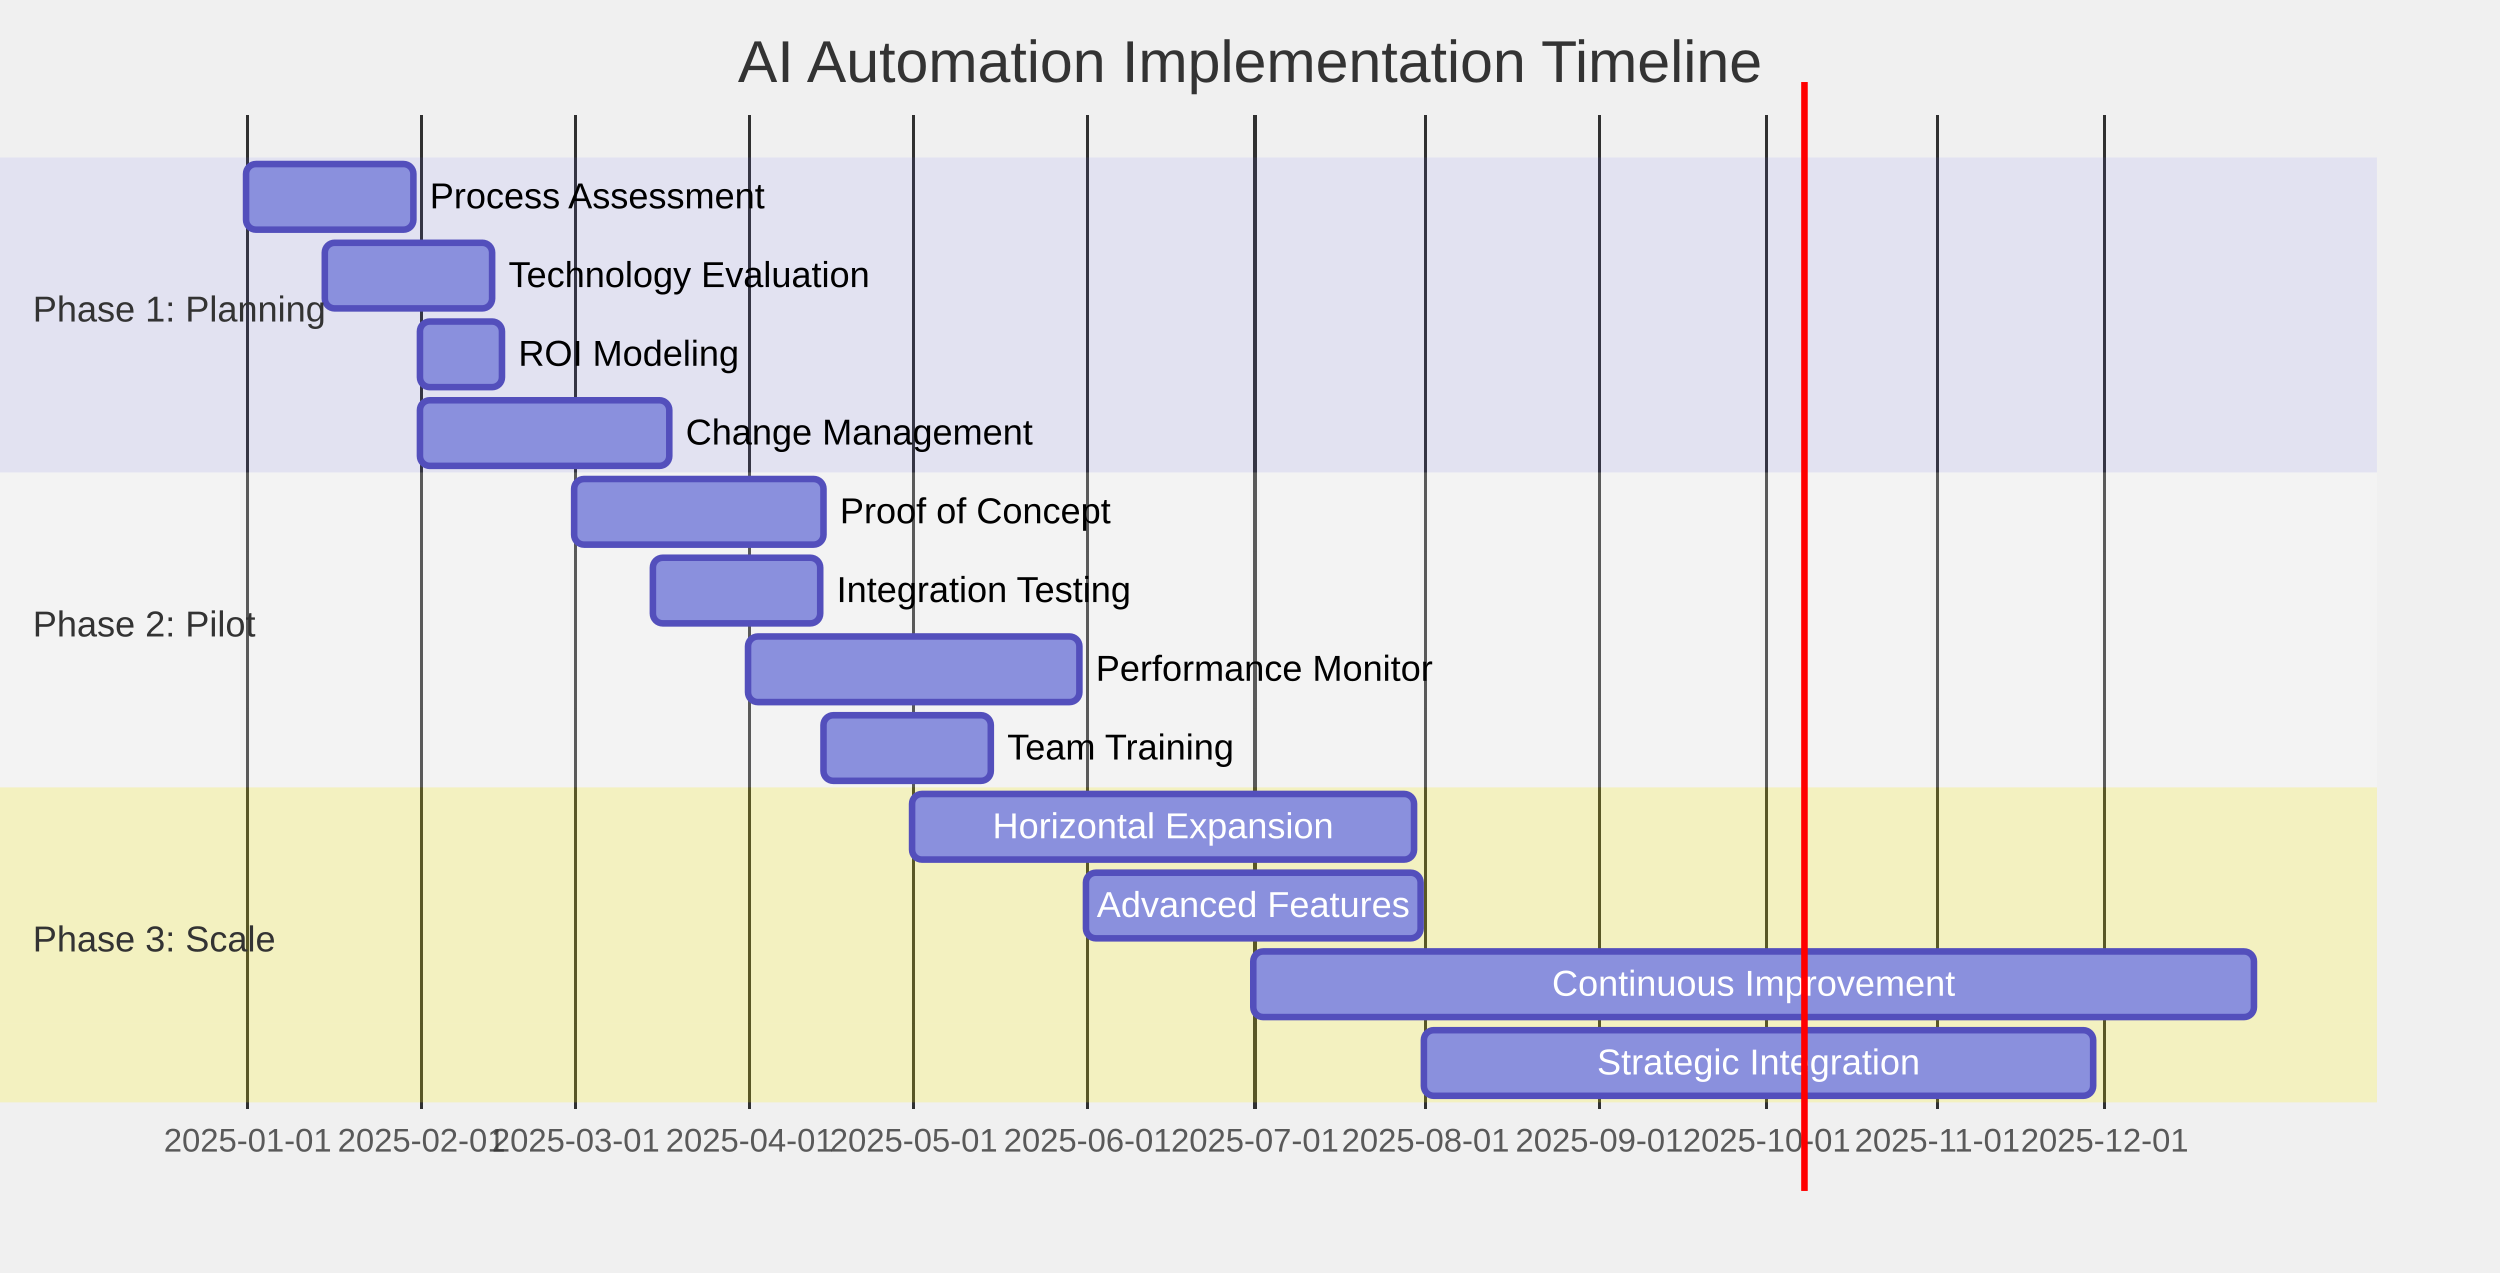
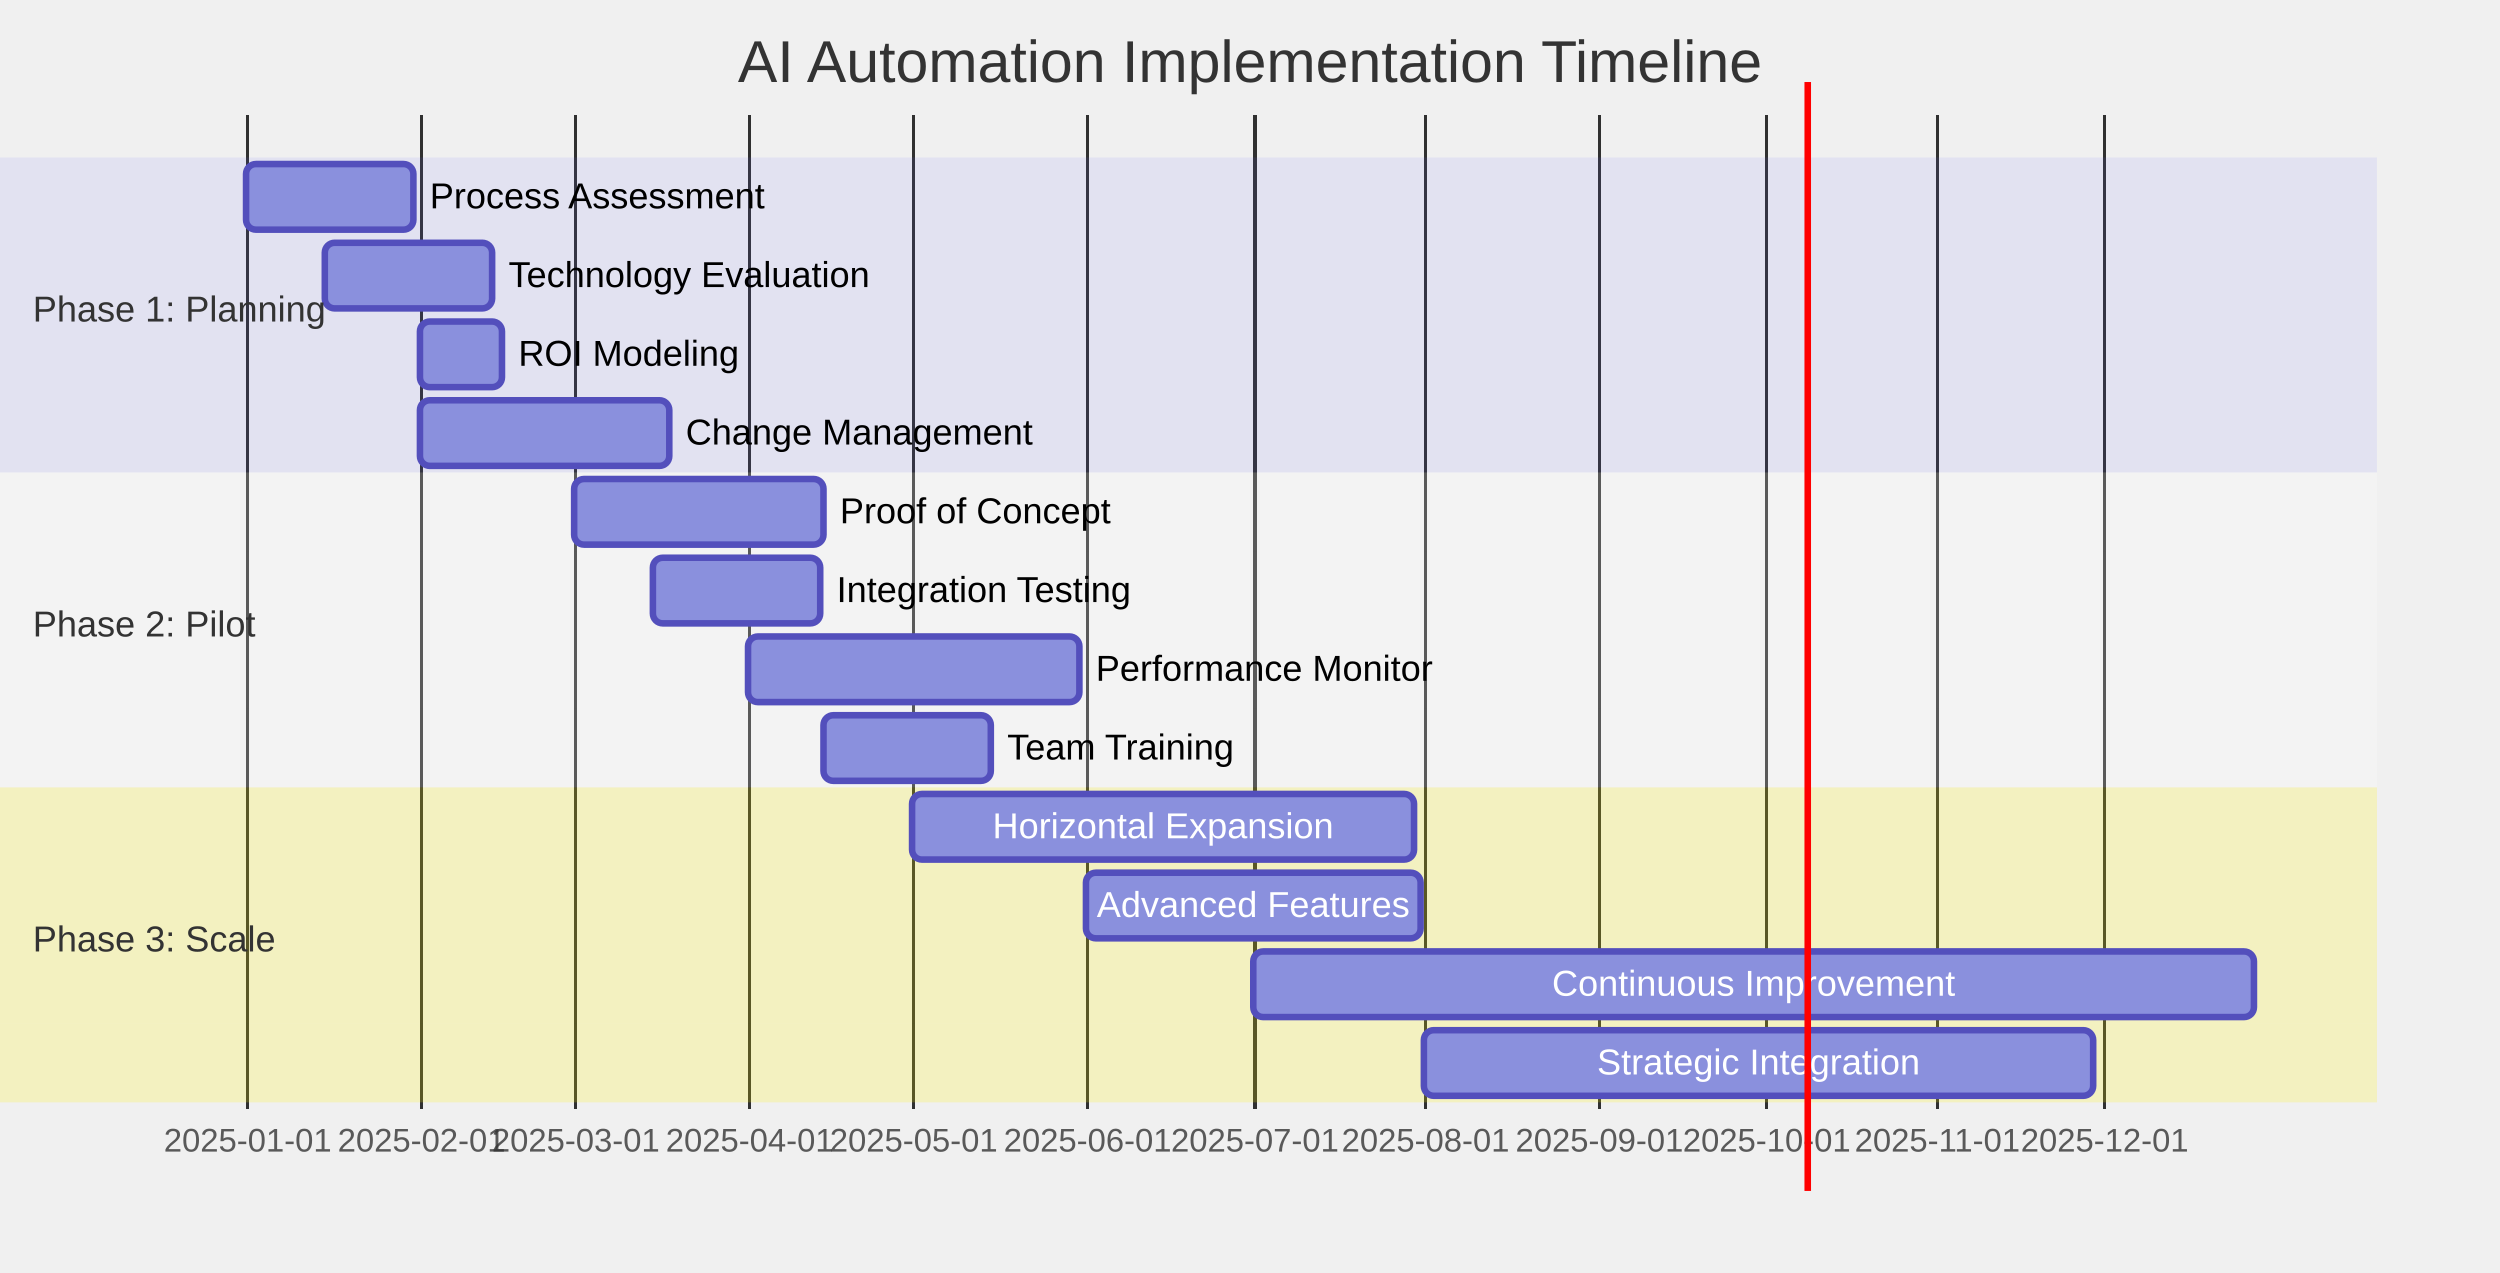
<svg xmlns="http://www.w3.org/2000/svg" aria-roledescription="gantt" role="graphics-document document" style="max-width: 762px; background-color: transparent;" viewBox="0 0 762 388" width="100%" id="my-svg">
  <style>#my-svg{font-family:"trebuchet ms",verdana,arial,sans-serif;font-size:16px;fill:#333;}#my-svg .error-icon{fill:#552222;}#my-svg .error-text{fill:#552222;stroke:#552222;}#my-svg .edge-thickness-normal{stroke-width:2px;}#my-svg .edge-thickness-thick{stroke-width:3.5px;}#my-svg .edge-pattern-solid{stroke-dasharray:0;}#my-svg .edge-pattern-dashed{stroke-dasharray:3;}#my-svg .edge-pattern-dotted{stroke-dasharray:2;}#my-svg .marker{fill:#333333;stroke:#333333;}#my-svg .marker.cross{stroke:#333333;}#my-svg svg{font-family:"trebuchet ms",verdana,arial,sans-serif;font-size:16px;}#my-svg .mermaid-main-font{font-family:var(--mermaid-font-family, "trebuchet ms", verdana, arial, sans-serif);}#my-svg .exclude-range{fill:#eeeeee;}#my-svg .section{stroke:none;opacity:0.2;}#my-svg .section0{fill:rgba(102, 102, 255, 0.49);}#my-svg .section2{fill:#fff400;}#my-svg .section1,#my-svg .section3{fill:white;opacity:0.2;}#my-svg .sectionTitle0{fill:#333;}#my-svg .sectionTitle1{fill:#333;}#my-svg .sectionTitle2{fill:#333;}#my-svg .sectionTitle3{fill:#333;}#my-svg .sectionTitle{text-anchor:start;font-family:var(--mermaid-font-family, "trebuchet ms", verdana, arial, sans-serif);}#my-svg .grid .tick{stroke:lightgrey;opacity:0.8;shape-rendering:crispEdges;}#my-svg .grid .tick text{font-family:"trebuchet ms",verdana,arial,sans-serif;fill:#333;}#my-svg .grid path{stroke-width:0;}#my-svg .today{fill:none;stroke:red;stroke-width:2px;}#my-svg .task{stroke-width:2;}#my-svg .taskText{text-anchor:middle;font-family:var(--mermaid-font-family, "trebuchet ms", verdana, arial, sans-serif);}#my-svg .taskTextOutsideRight{fill:black;text-anchor:start;font-family:var(--mermaid-font-family, "trebuchet ms", verdana, arial, sans-serif);}#my-svg .taskTextOutsideLeft{fill:black;text-anchor:end;}#my-svg .task.clickable{cursor:pointer;}#my-svg .taskText.clickable{cursor:pointer;fill:#003163!important;font-weight:bold;}#my-svg .taskTextOutsideLeft.clickable{cursor:pointer;fill:#003163!important;font-weight:bold;}#my-svg .taskTextOutsideRight.clickable{cursor:pointer;fill:#003163!important;font-weight:bold;}#my-svg .taskText0,#my-svg .taskText1,#my-svg .taskText2,#my-svg .taskText3{fill:white;}#my-svg .task0,#my-svg .task1,#my-svg .task2,#my-svg .task3{fill:#8a90dd;stroke:#534fbc;}#my-svg .taskTextOutside0,#my-svg .taskTextOutside2{fill:black;}#my-svg .taskTextOutside1,#my-svg .taskTextOutside3{fill:black;}#my-svg .active0,#my-svg .active1,#my-svg .active2,#my-svg .active3{fill:#bfc7ff;stroke:#534fbc;}#my-svg .activeText0,#my-svg .activeText1,#my-svg .activeText2,#my-svg .activeText3{fill:black!important;}#my-svg .done0,#my-svg .done1,#my-svg .done2,#my-svg .done3{stroke:grey;fill:lightgrey;stroke-width:2;}#my-svg .doneText0,#my-svg .doneText1,#my-svg .doneText2,#my-svg .doneText3{fill:black!important;}#my-svg .crit0,#my-svg .crit1,#my-svg .crit2,#my-svg .crit3{stroke:#ff8888;fill:red;stroke-width:2;}#my-svg .activeCrit0,#my-svg .activeCrit1,#my-svg .activeCrit2,#my-svg .activeCrit3{stroke:#ff8888;fill:#bfc7ff;stroke-width:2;}#my-svg .doneCrit0,#my-svg .doneCrit1,#my-svg .doneCrit2,#my-svg .doneCrit3{stroke:#ff8888;fill:lightgrey;stroke-width:2;cursor:pointer;shape-rendering:crispEdges;}#my-svg .milestone{transform:rotate(45deg) scale(0.8,0.8);}#my-svg .milestoneText{font-style:italic;}#my-svg .doneCritText0,#my-svg .doneCritText1,#my-svg .doneCritText2,#my-svg .doneCritText3{fill:black!important;}#my-svg .activeCritText0,#my-svg .activeCritText1,#my-svg .activeCritText2,#my-svg .activeCritText3{fill:black!important;}#my-svg .titleText{text-anchor:middle;font-size:18px;fill:#333;font-family:var(--mermaid-font-family, "trebuchet ms", verdana, arial, sans-serif);}#my-svg :root{--mermaid-font-family:"trebuchet ms",verdana,arial,sans-serif;}</style>
  <g />
  <g text-anchor="middle" font-family="sans-serif" font-size="10" fill="none" transform="translate(75, 338)" class="grid">
    <path d="M0.5,-303V0.5H612.5V-303" stroke="currentColor" class="domain" />
    <g transform="translate(0.5,0)" opacity="1" class="tick">
      <line y2="-303" stroke="currentColor" />
      <text style="text-anchor: middle;" font-size="10" stroke="none" dy="1em" y="3" fill="#000">2025-01-01</text>
    </g>
    <g transform="translate(53.5,0)" opacity="1" class="tick">
      <line y2="-303" stroke="currentColor" />
      <text style="text-anchor: middle;" font-size="10" stroke="none" dy="1em" y="3" fill="#000">2025-02-01</text>
    </g>
    <g transform="translate(100.5,0)" opacity="1" class="tick">
      <line y2="-303" stroke="currentColor" />
      <text style="text-anchor: middle;" font-size="10" stroke="none" dy="1em" y="3" fill="#000">2025-03-01</text>
    </g>
    <g transform="translate(153.5,0)" opacity="1" class="tick">
      <line y2="-303" stroke="currentColor" />
      <text style="text-anchor: middle;" font-size="10" stroke="none" dy="1em" y="3" fill="#000">2025-04-01</text>
    </g>
    <g transform="translate(203.5,0)" opacity="1" class="tick">
      <line y2="-303" stroke="currentColor" />
      <text style="text-anchor: middle;" font-size="10" stroke="none" dy="1em" y="3" fill="#000">2025-05-01</text>
    </g>
    <g transform="translate(256.5,0)" opacity="1" class="tick">
      <line y2="-303" stroke="currentColor" />
      <text style="text-anchor: middle;" font-size="10" stroke="none" dy="1em" y="3" fill="#000">2025-06-01</text>
    </g>
    <g transform="translate(307.5,0)" opacity="1" class="tick">
      <line y2="-303" stroke="currentColor" />
      <text style="text-anchor: middle;" font-size="10" stroke="none" dy="1em" y="3" fill="#000">2025-07-01</text>
    </g>
    <g transform="translate(359.5,0)" opacity="1" class="tick">
      <line y2="-303" stroke="currentColor" />
      <text style="text-anchor: middle;" font-size="10" stroke="none" dy="1em" y="3" fill="#000">2025-08-01</text>
    </g>
    <g transform="translate(412.5,0)" opacity="1" class="tick">
      <line y2="-303" stroke="currentColor" />
      <text style="text-anchor: middle;" font-size="10" stroke="none" dy="1em" y="3" fill="#000">2025-09-01</text>
    </g>
    <g transform="translate(463.5,0)" opacity="1" class="tick">
      <line y2="-303" stroke="currentColor" />
      <text style="text-anchor: middle;" font-size="10" stroke="none" dy="1em" y="3" fill="#000">2025-10-01</text>
    </g>
    <g transform="translate(515.5,0)" opacity="1" class="tick">
      <line y2="-303" stroke="currentColor" />
      <text style="text-anchor: middle;" font-size="10" stroke="none" dy="1em" y="3" fill="#000">2025-11-01</text>
    </g>
    <g transform="translate(566.5,0)" opacity="1" class="tick">
      <line y2="-303" stroke="currentColor" />
      <text style="text-anchor: middle;" font-size="10" stroke="none" dy="1em" y="3" fill="#000">2025-12-01</text>
    </g>
  </g>
  <g>
    <rect class="section section0" height="24" width="724.5" y="48" x="0" />
    <rect class="section section0" height="24" width="724.5" y="72" x="0" />
    <rect class="section section0" height="24" width="724.5" y="96" x="0" />
    <rect class="section section0" height="24" width="724.5" y="120" x="0" />
    <rect class="section section1" height="24" width="724.5" y="144" x="0" />
    <rect class="section section1" height="24" width="724.5" y="168" x="0" />
    <rect class="section section1" height="24" width="724.5" y="192" x="0" />
    <rect class="section section1" height="24" width="724.5" y="216" x="0" />
    <rect class="section section2" height="24" width="724.5" y="240" x="0" />
    <rect class="section section2" height="24" width="724.5" y="264" x="0" />
    <rect class="section section2" height="24" width="724.5" y="288" x="0" />
    <rect class="section section2" height="24" width="724.5" y="312" x="0" />
  </g>
  <g>
    <rect class="task task0" transform-origin="100.5px 60px" height="20" width="51" y="50" x="75" ry="3" rx="3" id="task1" />
    <rect class="task task0" transform-origin="124.5px 84px" height="20" width="51" y="74" x="99" ry="3" rx="3" id="task2" />
    <rect class="task task0" transform-origin="140.5px 108px" height="20" width="25" y="98" x="128" ry="3" rx="3" id="task3" />
    <rect class="task task0" transform-origin="166px 132px" height="20" width="76" y="122" x="128" ry="3" rx="3" id="task4" />
    <rect class="task task1" transform-origin="213px 156px" height="20" width="76" y="146" x="175" ry="3" rx="3" id="task5" />
    <rect class="task task1" transform-origin="224.5px 180px" height="20" width="51" y="170" x="199" ry="3" rx="3" id="task6" />
    <rect class="task task1" transform-origin="278.5px 204px" height="20" width="101" y="194" x="228" ry="3" rx="3" id="task7" />
    <rect class="task task1" transform-origin="276.5px 228px" height="20" width="51" y="218" x="251" ry="3" rx="3" id="task8" />
    <rect class="task task2" transform-origin="354.5px 252px" height="20" width="153" y="242" x="278" ry="3" rx="3" id="task9" />
    <rect class="task task2" transform-origin="382px 276px" height="20" width="102" y="266" x="331" ry="3" rx="3" id="task10" />
    <rect class="task task2" transform-origin="534.5px 300px" height="20" width="305" y="290" x="382" ry="3" rx="3" id="task11" />
    <rect class="task task2" transform-origin="536px 324px" height="20" width="204" y="314" x="434" ry="3" rx="3" id="task12" />
    <text class="taskTextOutsideRight taskTextOutside0  width-102.09375" y="63.5" x="131" font-size="11" id="task1-text">Process Assessment     </text>
    <text class="taskTextOutsideRight taskTextOutside0  width-110.078125" y="87.5" x="155" font-size="11" id="task2-text">Technology Evaluation  </text>
    <text class="taskTextOutsideRight taskTextOutside0  width-67.265625" y="111.5" x="158" font-size="11" id="task3-text">ROI Modeling          </text>
    <text class="taskTextOutsideRight taskTextOutside0  width-105.796875" y="135.5" x="209" font-size="11" id="task4-text">Change Management     </text>
    <text class="taskTextOutsideRight taskTextOutside1  width-82.5625" y="159.5" x="256" font-size="11" id="task5-text">Proof of Concept      </text>
    <text class="taskTextOutsideRight taskTextOutside1  width-89.703125" y="183.5" x="255" font-size="11" id="task6-text">Integration Testing   </text>
    <text class="taskTextOutsideRight taskTextOutside1  width-103.04296875" y="207.5" x="334" font-size="11" id="task7-text">Performance Monitor   </text>
    <text class="taskTextOutsideRight taskTextOutside1  width-69.09375" y="231.5" x="307" font-size="11" id="task8-text">Team Training         </text>
    <text class="taskText taskText2  width-103.953125" y="255.5" x="354.5" font-size="11" id="task9-text">Horizontal Expansion  </text>
    <text class="taskText taskText2  width-95.890625" y="279.5" x="382" font-size="11" id="task10-text">Advanced Features     </text>
    <text class="taskText taskText2  width-122.90625" y="303.5" x="534.5" font-size="11" id="task11-text">Continuous Improvement</text>
    <text class="taskText taskText2  width-98.453125" y="327.5" x="536" font-size="11" id="task12-text">Strategic Integration </text>
  </g>
  <g>
    <text class="sectionTitle sectionTitle0" font-size="11" y="98" x="10" dy="0em">
      <tspan x="10" alignment-baseline="central">Phase 1: Planning</tspan>
    </text>
    <text class="sectionTitle sectionTitle1" font-size="11" y="194" x="10" dy="0em">
      <tspan x="10" alignment-baseline="central">Phase 2: Pilot</tspan>
    </text>
    <text class="sectionTitle sectionTitle2" font-size="11" y="290" x="10" dy="0em">
      <tspan x="10" alignment-baseline="central">Phase 3: Scale</tspan>
    </text>
  </g>
  <g class="today">
-     <line class="today" y2="363" y1="25" x2="550" x1="550" />
+     <line class="today" y2="363" y1="25" x2="551" x1="551" />
  </g>
  <text class="titleText" y="25" x="381">AI Automation Implementation Timeline</text>
</svg>
